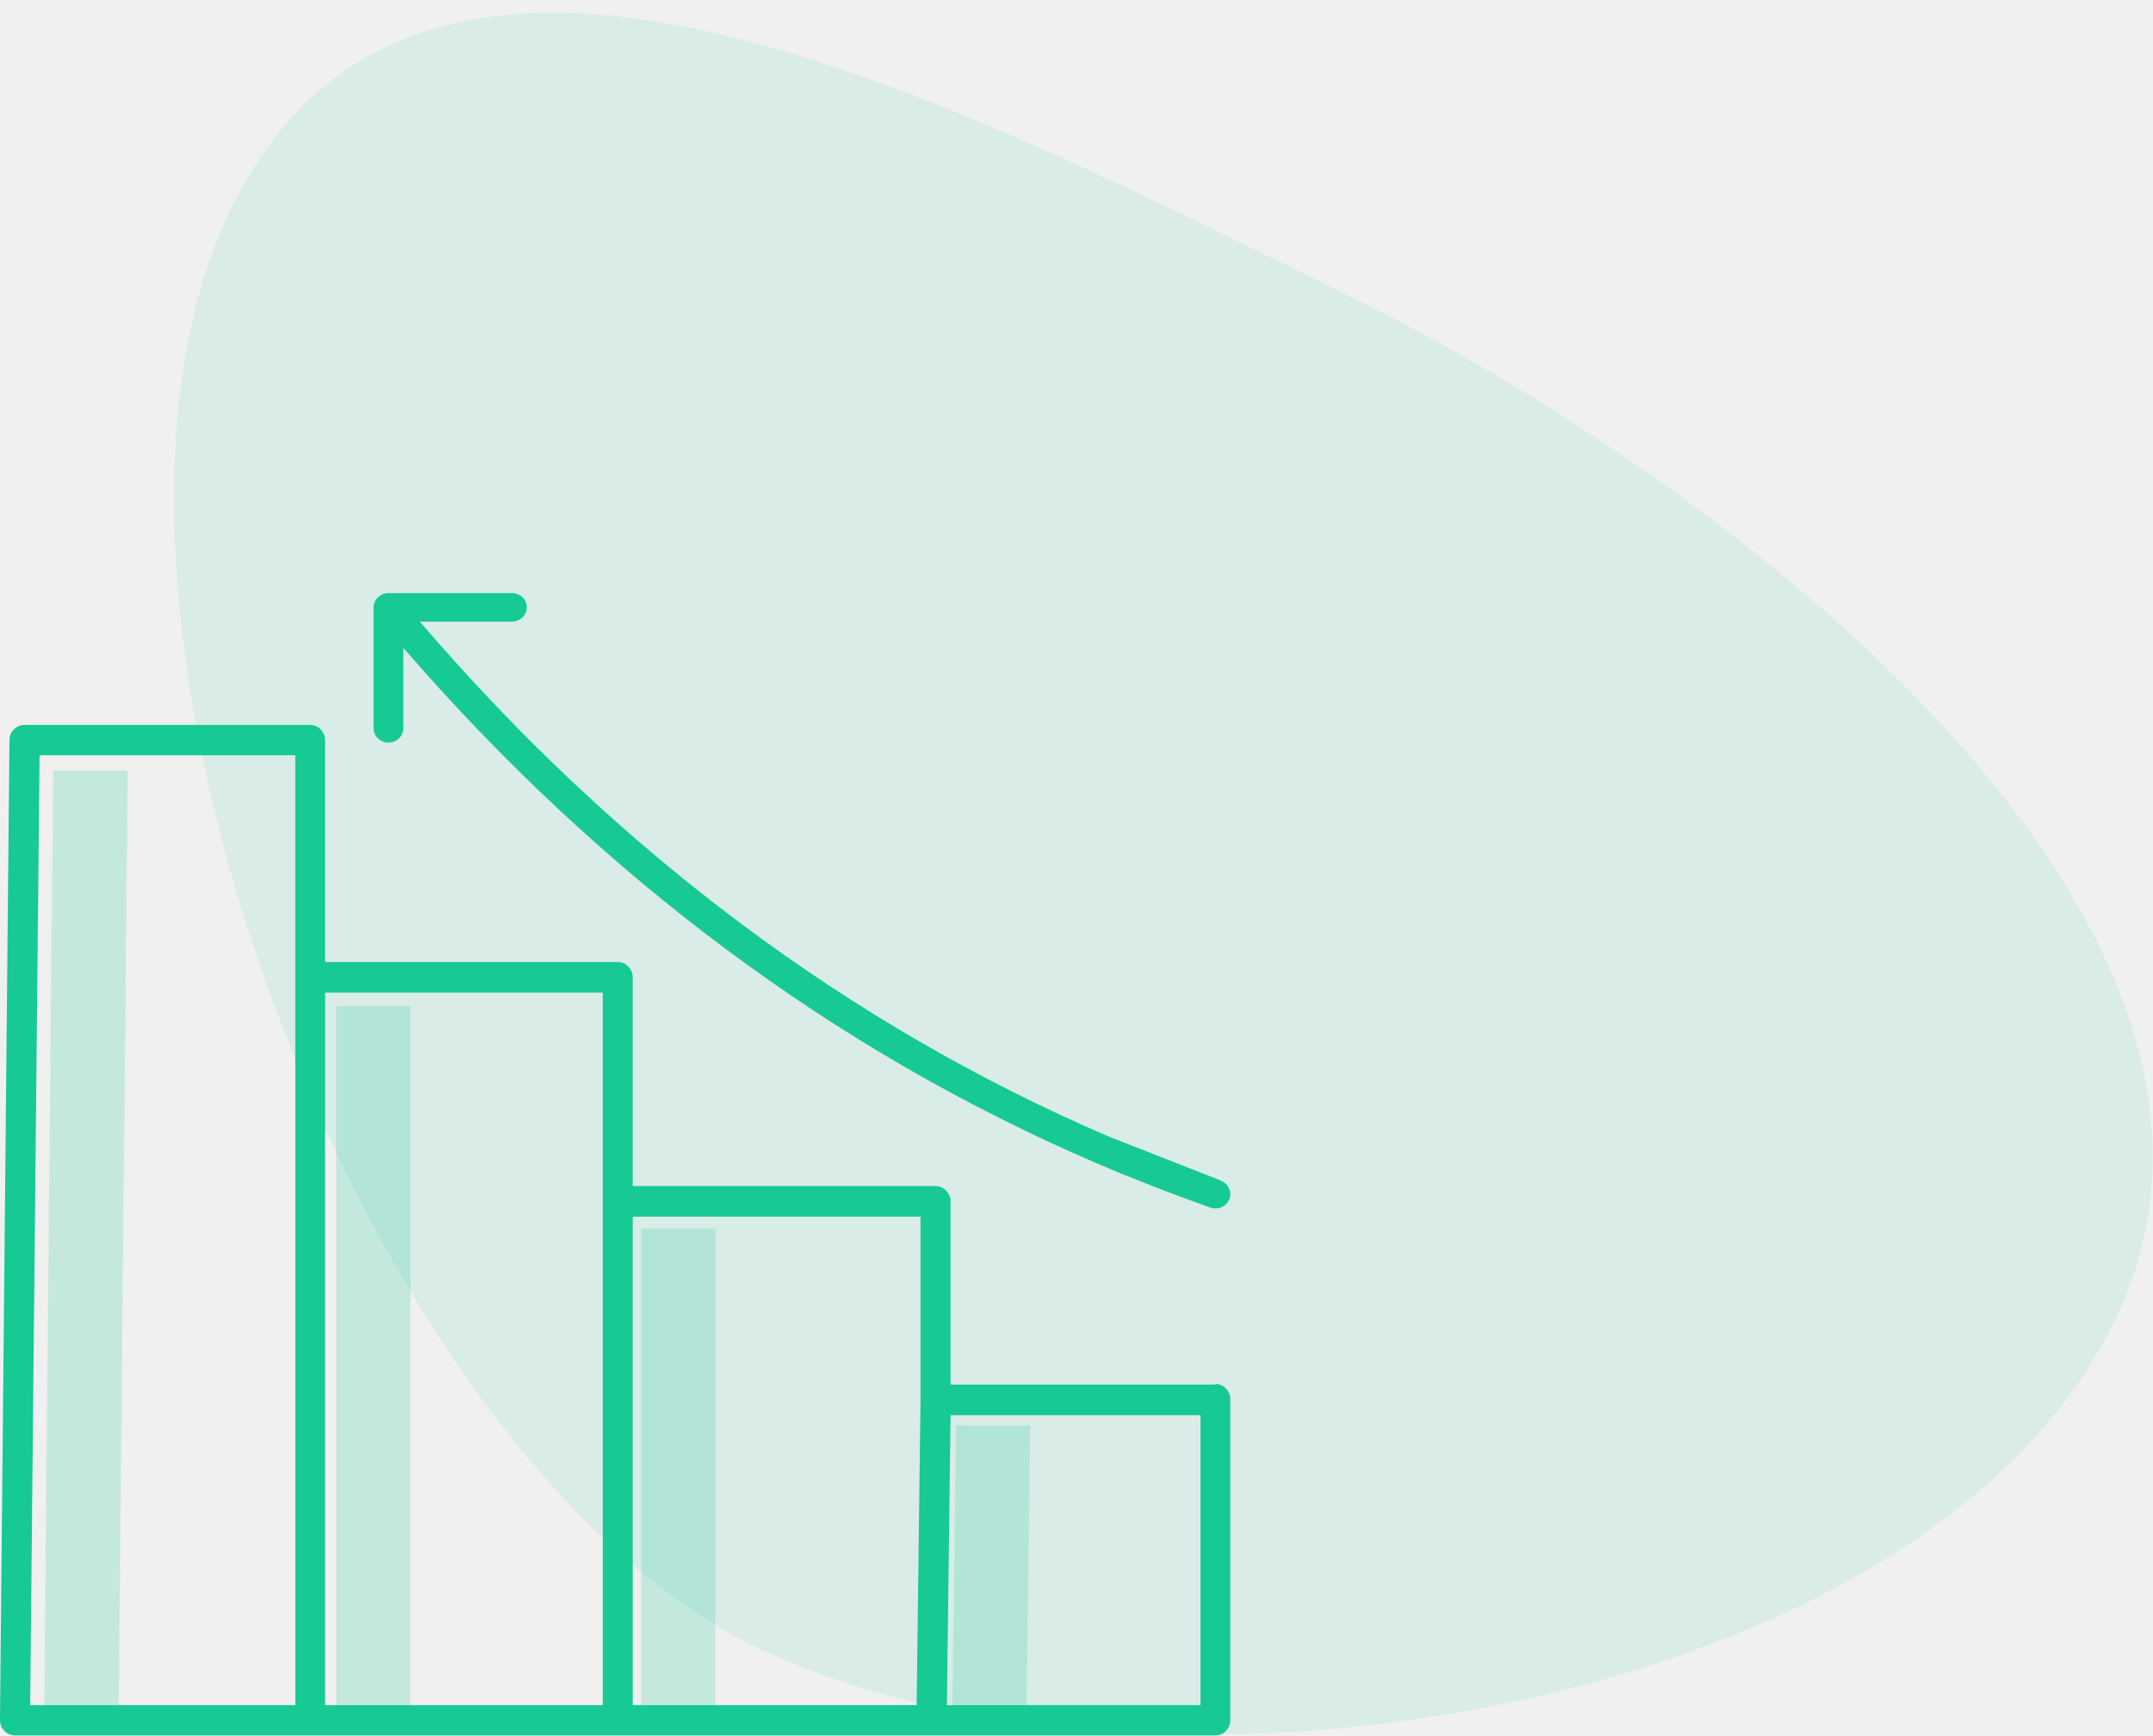
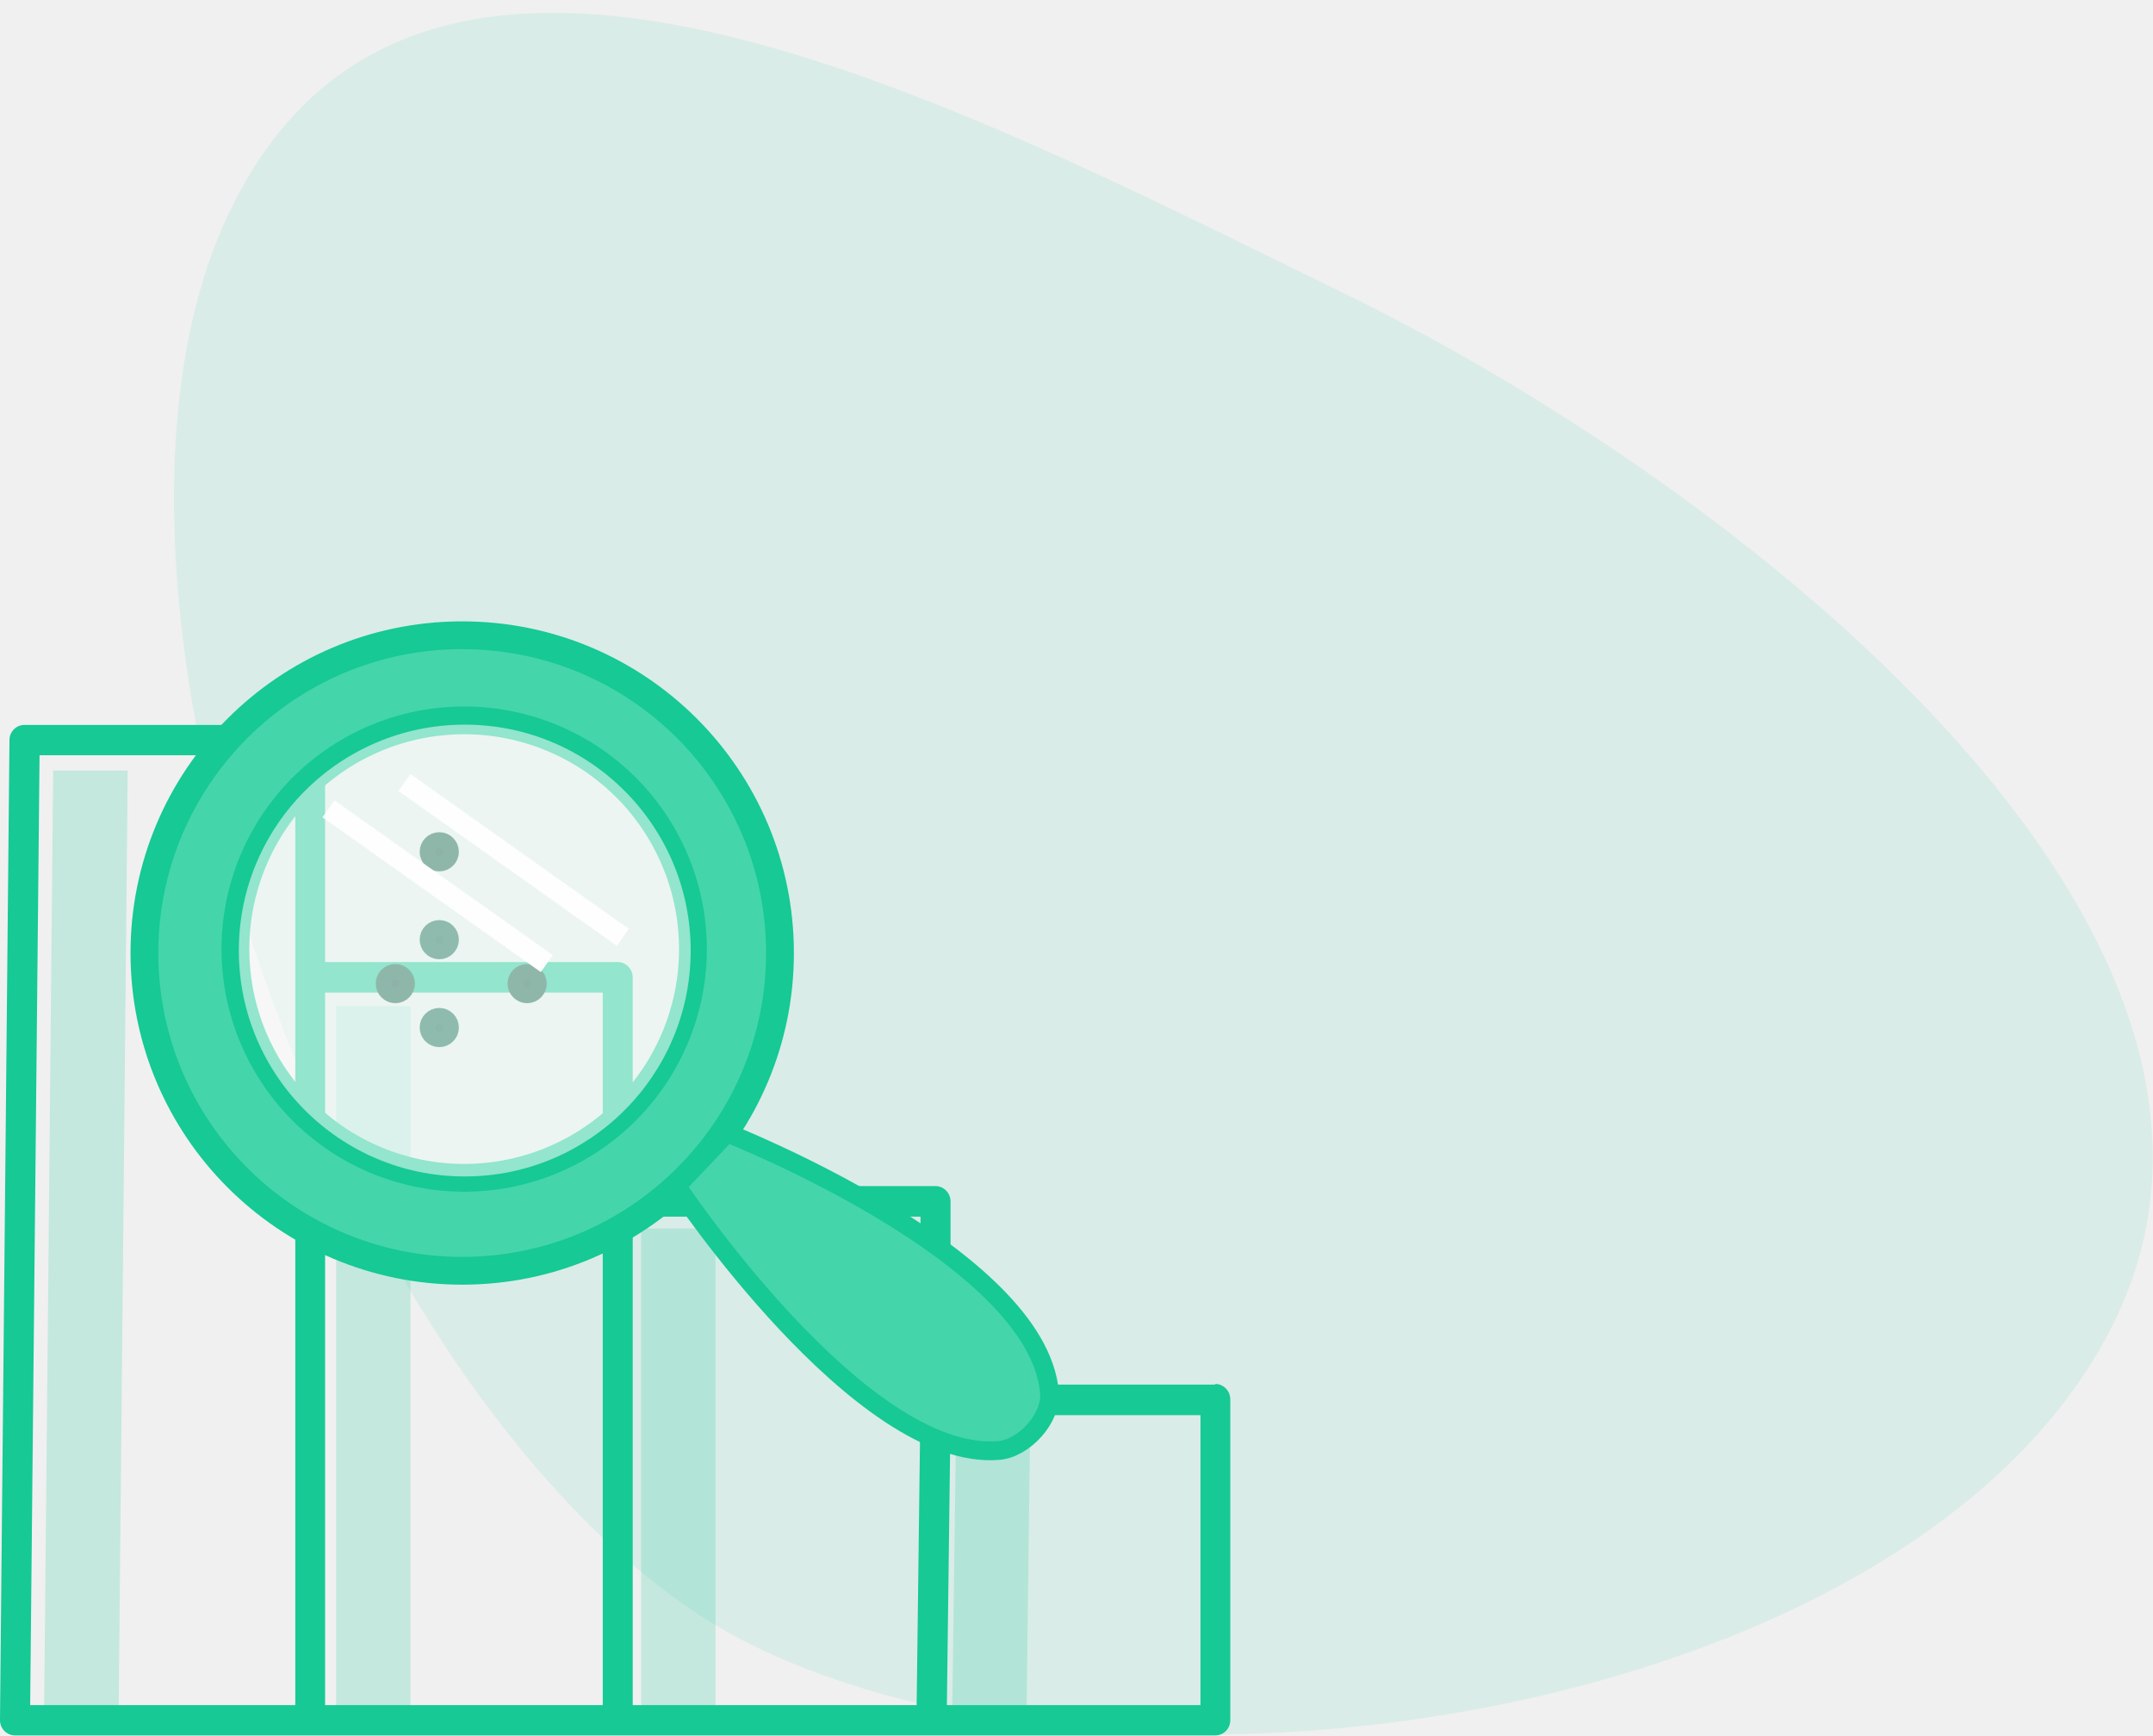
- <svg xmlns="http://www.w3.org/2000/svg" width="98" height="79" fill="#16c995" fill-rule="evenodd">
-   <path d="M34.313 74.93c17.87 8.716 53.216 3.095 61.932-14.775S79.107 22.098 61.237 13.382 19.223-8.355 10.507 9.515s5.936 56.698 23.806 65.414z" opacity=".1" />
-   <g fill-rule="nonzero">
-     <path d="M29.185 55.925h3.383V78h-3.383zM15.3 45.8h3.383V78H15.3zM2.42 35.075L2.007 78H5.4l.413-42.925zm41.1 29.81L43.343 78h3.383l.165-13.114z" opacity=".2" />
-     <path d="M55.317 63.03h-12.05v-8.337c0-.38-.306-.7-.683-.7H28.8v-9.5c0-.38-.306-.7-.683-.7h-13.32V33.7c0-.38-.306-.7-.683-.7h-13c-.375 0-.68.305-.683.683L0 78.304c-.002.184.07.36.198.492A.68.68 0 0 0 .683 79h54.634c.377 0 .683-.3.683-.7V63.7c0-.38-.306-.7-.683-.7h0zM41.9 55.384v8.337l-.176 13.9H28.8V55.384h13.1zm-14.464-10.2V77.62H14.798V45.185h12.638zM1.8 34.38h11.642v43.24H1.373L1.8 34.38zm52.834 43.24H43.1l.167-13.2h11.377v13.2zm.916-23.888l-5.098-2c-11.818-5.08-22.357-12.96-31.345-23.436H23.3c.375 0 .678-.292.678-.653S23.674 27 23.3 27h-5.62c-.008 0-.016.001-.023.001-.013 0-.026.001-.04.002s-.02.003-.03.004a.59.59 0 0 0-.035.005c-.012.002-.023.005-.033.007s-.02.005-.03.008l-.034.01c-.01.003-.02.007-.03.01s-.023.01-.033.015-.018.008-.027.012-.023.012-.033.02-.016.01-.024.014-.023.015-.033.023-.012.008-.018.013c-.013.01-.023.02-.032.028s-.015.012-.022.02-.01.01-.016.017a.65.65 0 0 0-.1.131l-.002.003c-.006.01-.01.022-.016.033s-.01.017-.013.026a.68.68 0 0 0-.044.155c-.002.01-.004.02-.005.03s-.001.016-.002.025c-.001.014-.002.027-.002.04v5.5c0 .36.304.653.678.653s.678-.292.678-.653v-3.66c9.058 10.46 19.66 18.35 31.54 23.455 1.696.73 3.44 1.4 5.185 2.024a.7.7 0 0 0 .672-.109.64.64 0 0 0 .234-.617.66.66 0 0 0-.441-.501z" />
+ <svg xmlns="http://www.w3.org/2000/svg" width="98" height="79" fill="#16c995" fill-rule="evenodd" version="1.1" id="svg1486">
+   <defs id="defs1490" />
+   <circle r="0.542" cy="46.776" cx="19.995" id="circle2121" style="fill:#0a5741;fill-opacity:1;stroke:#0b6249;stroke-width:0.7;stroke-linecap:round;stroke-miterlimit:4;stroke-dasharray:none;stroke-opacity:1" />
+   <circle style="fill:#0a5741;fill-opacity:1;stroke:#0b6249;stroke-width:0.7;stroke-linecap:round;stroke-miterlimit:4;stroke-dasharray:none;stroke-opacity:1" id="path2115" cx="19.995" cy="42.776" r="0.542" />
+   <path d="M34.313 74.93c17.87 8.716 53.216 3.095 61.932-14.775S79.107 22.098 61.237 13.382 19.223-8.355 10.507 9.515s5.936 56.698 23.806 65.414z" opacity=".1" id="path1478" />
+   <circle r="0.542" cy="38.776" cx="19.995" id="circle2117" style="fill:#0a5741;fill-opacity:1;stroke:#0b6249;stroke-width:0.7;stroke-linecap:round;stroke-miterlimit:4;stroke-dasharray:none;stroke-opacity:1" />
+   <g fill-rule="nonzero" id="g1484">
+     <path d="M29.185 55.925h3.383V78h-3.383zM15.3 45.8h3.383V78H15.3zM2.42 35.075L2.007 78H5.4l.413-42.925zm41.1 29.81L43.343 78h3.383l.165-13.114z" opacity=".2" id="path1480" />
+     <path d="m 55.317,63.03 h -12.05 v -8.337 c 0,-0.38 -0.306,-0.7 -0.683,-0.7 H 28.8 v -9.5 c 0,-0.38 -0.306,-0.7 -0.683,-0.7 H 14.797 V 33.7 c 0,-0.38 -0.306,-0.7 -0.683,-0.7 h -13 c -0.375,0 -0.68,0.305 -0.683,0.683 L 0,78.304 c -0.002,0.184 0.07,0.36 0.198,0.492 0.128,0.13 0.303,0.204 0.485,0.204 H 55.317 C 55.694,79 56,78.7 56,78.3 V 63.7 C 56,63.32 55.694,63 55.317,63 v 0 z M 41.9,55.384 v 8.337 l -0.176,13.9 H 28.8 V 55.384 Z M 27.436,45.184 V 77.62 H 14.798 V 45.185 H 27.436 Z M 1.8,34.38 H 13.442 V 77.62 H 1.373 Z M 54.634,77.62 H 43.1 l 0.167,-13.2 h 11.377 v 13.2 z" id="path1482" />
+   </g>
+   <circle style="fill:#0a5741;fill-opacity:1;stroke:#0b6249;stroke-width:0.7;stroke-linecap:round;stroke-miterlimit:4;stroke-dasharray:none;stroke-opacity:1" id="circle2119" cx="23.995" cy="44.776" r="0.542" />
+   <circle style="fill:#0a5741;fill-opacity:1;stroke:#0b6249;stroke-width:0.7;stroke-linecap:round;stroke-miterlimit:4;stroke-dasharray:none;stroke-opacity:1" id="circle2123" cx="17.995" cy="44.776" r="0.542" />
+   <g id="g2113" transform="matrix(1.222548,0,0,1.222548,-11.69871,-11.32522)">
+     <path d="M 26.704,32.918 A 11.832,11.832 0 0 0 14.946,44.75 11.832,11.832 0 0 0 26.778,56.582 11.832,11.832 0 0 0 38.61,44.75 11.832,11.832 0 0 0 26.778,32.918 a 11.832,11.832 0 0 0 -0.074,0 z m 0.148,3.168 a 8.519,8.519 0 0 1 0.246,0.004 8.519,8.519 0 0 1 0.244,0.01 8.519,8.519 0 0 1 0.246,0.018 8.519,8.519 0 0 1 0.244,0.025 8.519,8.519 0 0 1 0.242,0.031 8.519,8.519 0 0 1 0.242,0.039 8.519,8.519 0 0 1 0.242,0.047 8.519,8.519 0 0 1 0.238,0.051 8.519,8.519 0 0 1 0.238,0.061 8.519,8.519 0 0 1 0.236,0.066 8.519,8.519 0 0 1 0.234,0.072 8.519,8.519 0 0 1 0.232,0.08 8.519,8.519 0 0 1 0.23,0.086 8.519,8.519 0 0 1 0.227,0.094 8.519,8.519 0 0 1 0.225,0.1 8.519,8.519 0 0 1 0.221,0.105 8.519,8.519 0 0 1 0.219,0.113 8.519,8.519 0 0 1 0.215,0.119 8.519,8.519 0 0 1 0.211,0.123 8.519,8.519 0 0 1 0.209,0.131 8.519,8.519 0 0 1 0.203,0.137 8.519,8.519 0 0 1 0.199,0.143 8.519,8.519 0 0 1 0.195,0.148 8.519,8.519 0 0 1 0.191,0.154 8.519,8.519 0 0 1 0.188,0.158 8.519,8.519 0 0 1 0.182,0.166 8.519,8.519 0 0 1 0.178,0.17 8.519,8.519 0 0 1 0.172,0.174 8.519,8.519 0 0 1 0.168,0.18 8.519,8.519 0 0 1 0.162,0.184 8.519,8.519 0 0 1 0.156,0.189 8.519,8.519 0 0 1 0.15,0.193 8.519,8.519 0 0 1 0.146,0.197 8.519,8.519 0 0 1 0.139,0.203 8.519,8.519 0 0 1 0.135,0.205 8.519,8.519 0 0 1 0.127,0.209 8.519,8.519 0 0 1 0.123,0.213 8.519,8.519 0 0 1 0.115,0.217 8.519,8.519 0 0 1 0.109,0.221 8.519,8.519 0 0 1 0.104,0.223 8.519,8.519 0 0 1 0.096,0.225 8.519,8.519 0 0 1 0.09,0.229 8.519,8.519 0 0 1 0.084,0.23 8.519,8.519 0 0 1 0.076,0.234 8.519,8.519 0 0 1 0.07,0.234 8.519,8.519 0 0 1 0.062,0.238 8.519,8.519 0 0 1 0.057,0.238 8.519,8.519 0 0 1 0.049,0.24 8.519,8.519 0 0 1 0.043,0.242 8.519,8.519 0 0 1 0.035,0.242 8.519,8.519 0 0 1 0.027,0.244 8.519,8.519 0 0 1 0.021,0.244 8.519,8.519 0 0 1 0.016,0.246 8.519,8.519 0 0 1 0.006,0.244 8.519,8.519 0 0 1 0.002,0.129 8.519,8.519 0 0 1 -0.004,0.246 8.519,8.519 0 0 1 -0.01,0.244 8.519,8.519 0 0 1 -0.018,0.246 8.519,8.519 0 0 1 -0.025,0.244 8.519,8.519 0 0 1 -0.031,0.242 8.519,8.519 0 0 1 -0.039,0.242 8.519,8.519 0 0 1 -0.045,0.242 8.519,8.519 0 0 1 -0.053,0.238 8.519,8.519 0 0 1 -0.061,0.238 8.519,8.519 0 0 1 -0.066,0.236 8.519,8.519 0 0 1 -0.072,0.234 8.519,8.519 0 0 1 -0.08,0.232 8.519,8.519 0 0 1 -0.086,0.23 8.519,8.519 0 0 1 -0.094,0.227 8.519,8.519 0 0 1 -0.1,0.225 8.519,8.519 0 0 1 -0.105,0.221 8.519,8.519 0 0 1 -0.113,0.219 8.519,8.519 0 0 1 -0.119,0.215 8.519,8.519 0 0 1 -0.123,0.211 8.519,8.519 0 0 1 -0.131,0.209 8.519,8.519 0 0 1 -0.137,0.203 8.519,8.519 0 0 1 -0.143,0.199 8.519,8.519 0 0 1 -0.148,0.195 8.519,8.519 0 0 1 -0.154,0.191 8.519,8.519 0 0 1 -0.158,0.188 8.519,8.519 0 0 1 -0.166,0.182 8.519,8.519 0 0 1 -0.17,0.178 8.519,8.519 0 0 1 -0.174,0.172 8.519,8.519 0 0 1 -0.18,0.168 8.519,8.519 0 0 1 -0.184,0.162 8.519,8.519 0 0 1 -0.189,0.156 8.519,8.519 0 0 1 -0.193,0.15 8.519,8.519 0 0 1 -0.197,0.146 8.519,8.519 0 0 1 -0.203,0.139 8.519,8.519 0 0 1 -0.205,0.135 8.519,8.519 0 0 1 -0.209,0.127 8.519,8.519 0 0 1 -0.213,0.123 8.519,8.519 0 0 1 -0.217,0.115 8.519,8.519 0 0 1 -0.221,0.109 8.519,8.519 0 0 1 -0.223,0.104 8.519,8.519 0 0 1 -0.225,0.096 8.519,8.519 0 0 1 -0.229,0.09 8.519,8.519 0 0 1 -0.23,0.084 8.519,8.519 0 0 1 -0.234,0.076 8.519,8.519 0 0 1 -0.234,0.07 8.519,8.519 0 0 1 -0.238,0.062 8.519,8.519 0 0 1 -0.238,0.057 8.519,8.519 0 0 1 -0.24,0.049 8.519,8.519 0 0 1 -0.242,0.043 8.519,8.519 0 0 1 -0.242,0.035 8.519,8.519 0 0 1 -0.244,0.027 8.519,8.519 0 0 1 -0.244,0.021 8.519,8.519 0 0 1 -0.246,0.016 8.519,8.519 0 0 1 -0.244,0.006 8.519,8.519 0 0 1 -0.129,0.002 8.519,8.519 0 0 1 -0.246,-0.004 8.519,8.519 0 0 1 -0.244,-0.01 8.519,8.519 0 0 1 -0.246,-0.018 8.519,8.519 0 0 1 -0.244,-0.025 8.519,8.519 0 0 1 -0.242,-0.031 8.519,8.519 0 0 1 -0.242,-0.039 8.519,8.519 0 0 1 -0.242,-0.045 8.519,8.519 0 0 1 -0.238,-0.053 8.519,8.519 0 0 1 -0.238,-0.061 8.519,8.519 0 0 1 -0.236,-0.066 8.519,8.519 0 0 1 -0.234,-0.072 8.519,8.519 0 0 1 -0.232,-0.08 8.519,8.519 0 0 1 -0.23,-0.086 8.519,8.519 0 0 1 -0.227,-0.094 8.519,8.519 0 0 1 -0.225,-0.1 8.519,8.519 0 0 1 -0.221,-0.105 8.519,8.519 0 0 1 -0.219,-0.113 8.519,8.519 0 0 1 -0.215,-0.119 8.519,8.519 0 0 1 -0.211,-0.123 8.519,8.519 0 0 1 -0.209,-0.131 8.519,8.519 0 0 1 -0.203,-0.137 8.519,8.519 0 0 1 -0.199,-0.143 8.519,8.519 0 0 1 -0.195,-0.148 8.519,8.519 0 0 1 -0.191,-0.154 8.519,8.519 0 0 1 -0.188,-0.158 8.519,8.519 0 0 1 -0.182,-0.166 8.519,8.519 0 0 1 -0.178,-0.168 8.519,8.519 0 0 1 -0.172,-0.176 8.519,8.519 0 0 1 -0.168,-0.18 8.519,8.519 0 0 1 -0.162,-0.184 8.519,8.519 0 0 1 -0.156,-0.189 8.519,8.519 0 0 1 -0.15,-0.193 8.519,8.519 0 0 1 -0.146,-0.197 8.519,8.519 0 0 1 -0.139,-0.203 8.519,8.519 0 0 1 -0.135,-0.205 8.519,8.519 0 0 1 -0.127,-0.209 8.519,8.519 0 0 1 -0.123,-0.213 8.519,8.519 0 0 1 -0.115,-0.217 8.519,8.519 0 0 1 -0.109,-0.221 8.519,8.519 0 0 1 -0.104,-0.223 8.519,8.519 0 0 1 -0.096,-0.225 8.519,8.519 0 0 1 -0.09,-0.229 8.519,8.519 0 0 1 -0.084,-0.23 8.519,8.519 0 0 1 -0.076,-0.234 8.519,8.519 0 0 1 -0.07,-0.234 8.519,8.519 0 0 1 -0.062,-0.238 8.519,8.519 0 0 1 -0.057,-0.238 8.519,8.519 0 0 1 -0.049,-0.24 8.519,8.519 0 0 1 -0.043,-0.242 8.519,8.519 0 0 1 -0.035,-0.242 8.519,8.519 0 0 1 -0.027,-0.244 8.519,8.519 0 0 1 -0.021,-0.244 8.519,8.519 0 0 1 -0.016,-0.246 8.519,8.519 0 0 1 -0.006,-0.244 8.519,8.519 0 0 1 -0.002,-0.129 8.519,8.519 0 0 1 0.004,-0.246 8.519,8.519 0 0 1 0.01,-0.244 8.519,8.519 0 0 1 0.018,-0.244 8.519,8.519 0 0 1 0.025,-0.246 8.519,8.519 0 0 1 0.031,-0.242 8.519,8.519 0 0 1 0.039,-0.242 8.519,8.519 0 0 1 0.045,-0.242 8.519,8.519 0 0 1 0.053,-0.238 8.519,8.519 0 0 1 0.061,-0.238 8.519,8.519 0 0 1 0.066,-0.236 8.519,8.519 0 0 1 0.072,-0.234 8.519,8.519 0 0 1 0.08,-0.232 8.519,8.519 0 0 1 0.086,-0.23 8.519,8.519 0 0 1 0.094,-0.227 8.519,8.519 0 0 1 0.1,-0.225 8.519,8.519 0 0 1 0.105,-0.221 8.519,8.519 0 0 1 0.113,-0.219 8.519,8.519 0 0 1 0.119,-0.215 8.519,8.519 0 0 1 0.123,-0.211 8.519,8.519 0 0 1 0.131,-0.207 8.519,8.519 0 0 1 0.137,-0.205 8.519,8.519 0 0 1 0.143,-0.199 8.519,8.519 0 0 1 0.148,-0.195 8.519,8.519 0 0 1 0.154,-0.191 8.519,8.519 0 0 1 0.158,-0.188 8.519,8.519 0 0 1 0.166,-0.182 8.519,8.519 0 0 1 0.168,-0.178 8.519,8.519 0 0 1 0.176,-0.172 8.519,8.519 0 0 1 0.18,-0.168 8.519,8.519 0 0 1 0.184,-0.162 8.519,8.519 0 0 1 0.189,-0.156 8.519,8.519 0 0 1 0.193,-0.15 8.519,8.519 0 0 1 0.197,-0.146 8.519,8.519 0 0 1 0.203,-0.139 8.519,8.519 0 0 1 0.205,-0.135 8.519,8.519 0 0 1 0.209,-0.127 8.519,8.519 0 0 1 0.213,-0.123 8.519,8.519 0 0 1 0.217,-0.115 8.519,8.519 0 0 1 0.221,-0.109 8.519,8.519 0 0 1 0.223,-0.104 8.519,8.519 0 0 1 0.225,-0.096 8.519,8.519 0 0 1 0.229,-0.09 8.519,8.519 0 0 1 0.23,-0.084 8.519,8.519 0 0 1 0.234,-0.076 8.519,8.519 0 0 1 0.234,-0.07 8.519,8.519 0 0 1 0.238,-0.062 8.519,8.519 0 0 1 0.238,-0.057 8.519,8.519 0 0 1 0.24,-0.049 8.519,8.519 0 0 1 0.242,-0.043 8.519,8.519 0 0 1 0.242,-0.035 8.519,8.519 0 0 1 0.244,-0.027 8.519,8.519 0 0 1 0.244,-0.021 8.519,8.519 0 0 1 0.246,-0.016 8.519,8.519 0 0 1 0.244,-0.006 8.519,8.519 0 0 1 0.129,-0.002 z" style="fill:#45d5ab;fill-opacity:1;stroke:#16c995;stroke-width:1.035;stroke-miterlimit:4;stroke-dasharray:none" id="path2095" />
+     <rect transform="rotate(35.33585)" y="16.696" x="42.302" height="0.775" width="9.963" id="rect2100" style="fill:#ffffff;fill-opacity:1;stroke:none;stroke-width:1.036;stroke-miterlimit:4;stroke-dasharray:none" />
+     <rect style="fill:#ffffff;fill-opacity:1;stroke:none;stroke-width:1.036;stroke-miterlimit:4;stroke-dasharray:none" id="rect2102" width="9.963" height="0.775" x="40.561" y="19.13" transform="rotate(35.33585)" />
+     <path id="path2106" d="m 36.639,51.45 c 0,0 11.563,4.548 12.005,9.666 0.082,0.954 -0.941,2.08 -1.894,2.158 -5.154,0.42 -11.987,-9.846 -11.987,-9.846 z" style="fill:#45d5ab;fill-opacity:1;stroke:#16c995;stroke-width:0.7;stroke-linecap:round;stroke-linejoin:miter;stroke-miterlimit:4;stroke-dasharray:none;stroke-opacity:1" />
+     <circle r="8.412" cy="44.658" cx="26.873" id="path2098" style="fill:#fbfdfc;fill-opacity:0.544;stroke:none;stroke-width:1.044;stroke-miterlimit:4;stroke-dasharray:none" />
  </g>
</svg>
